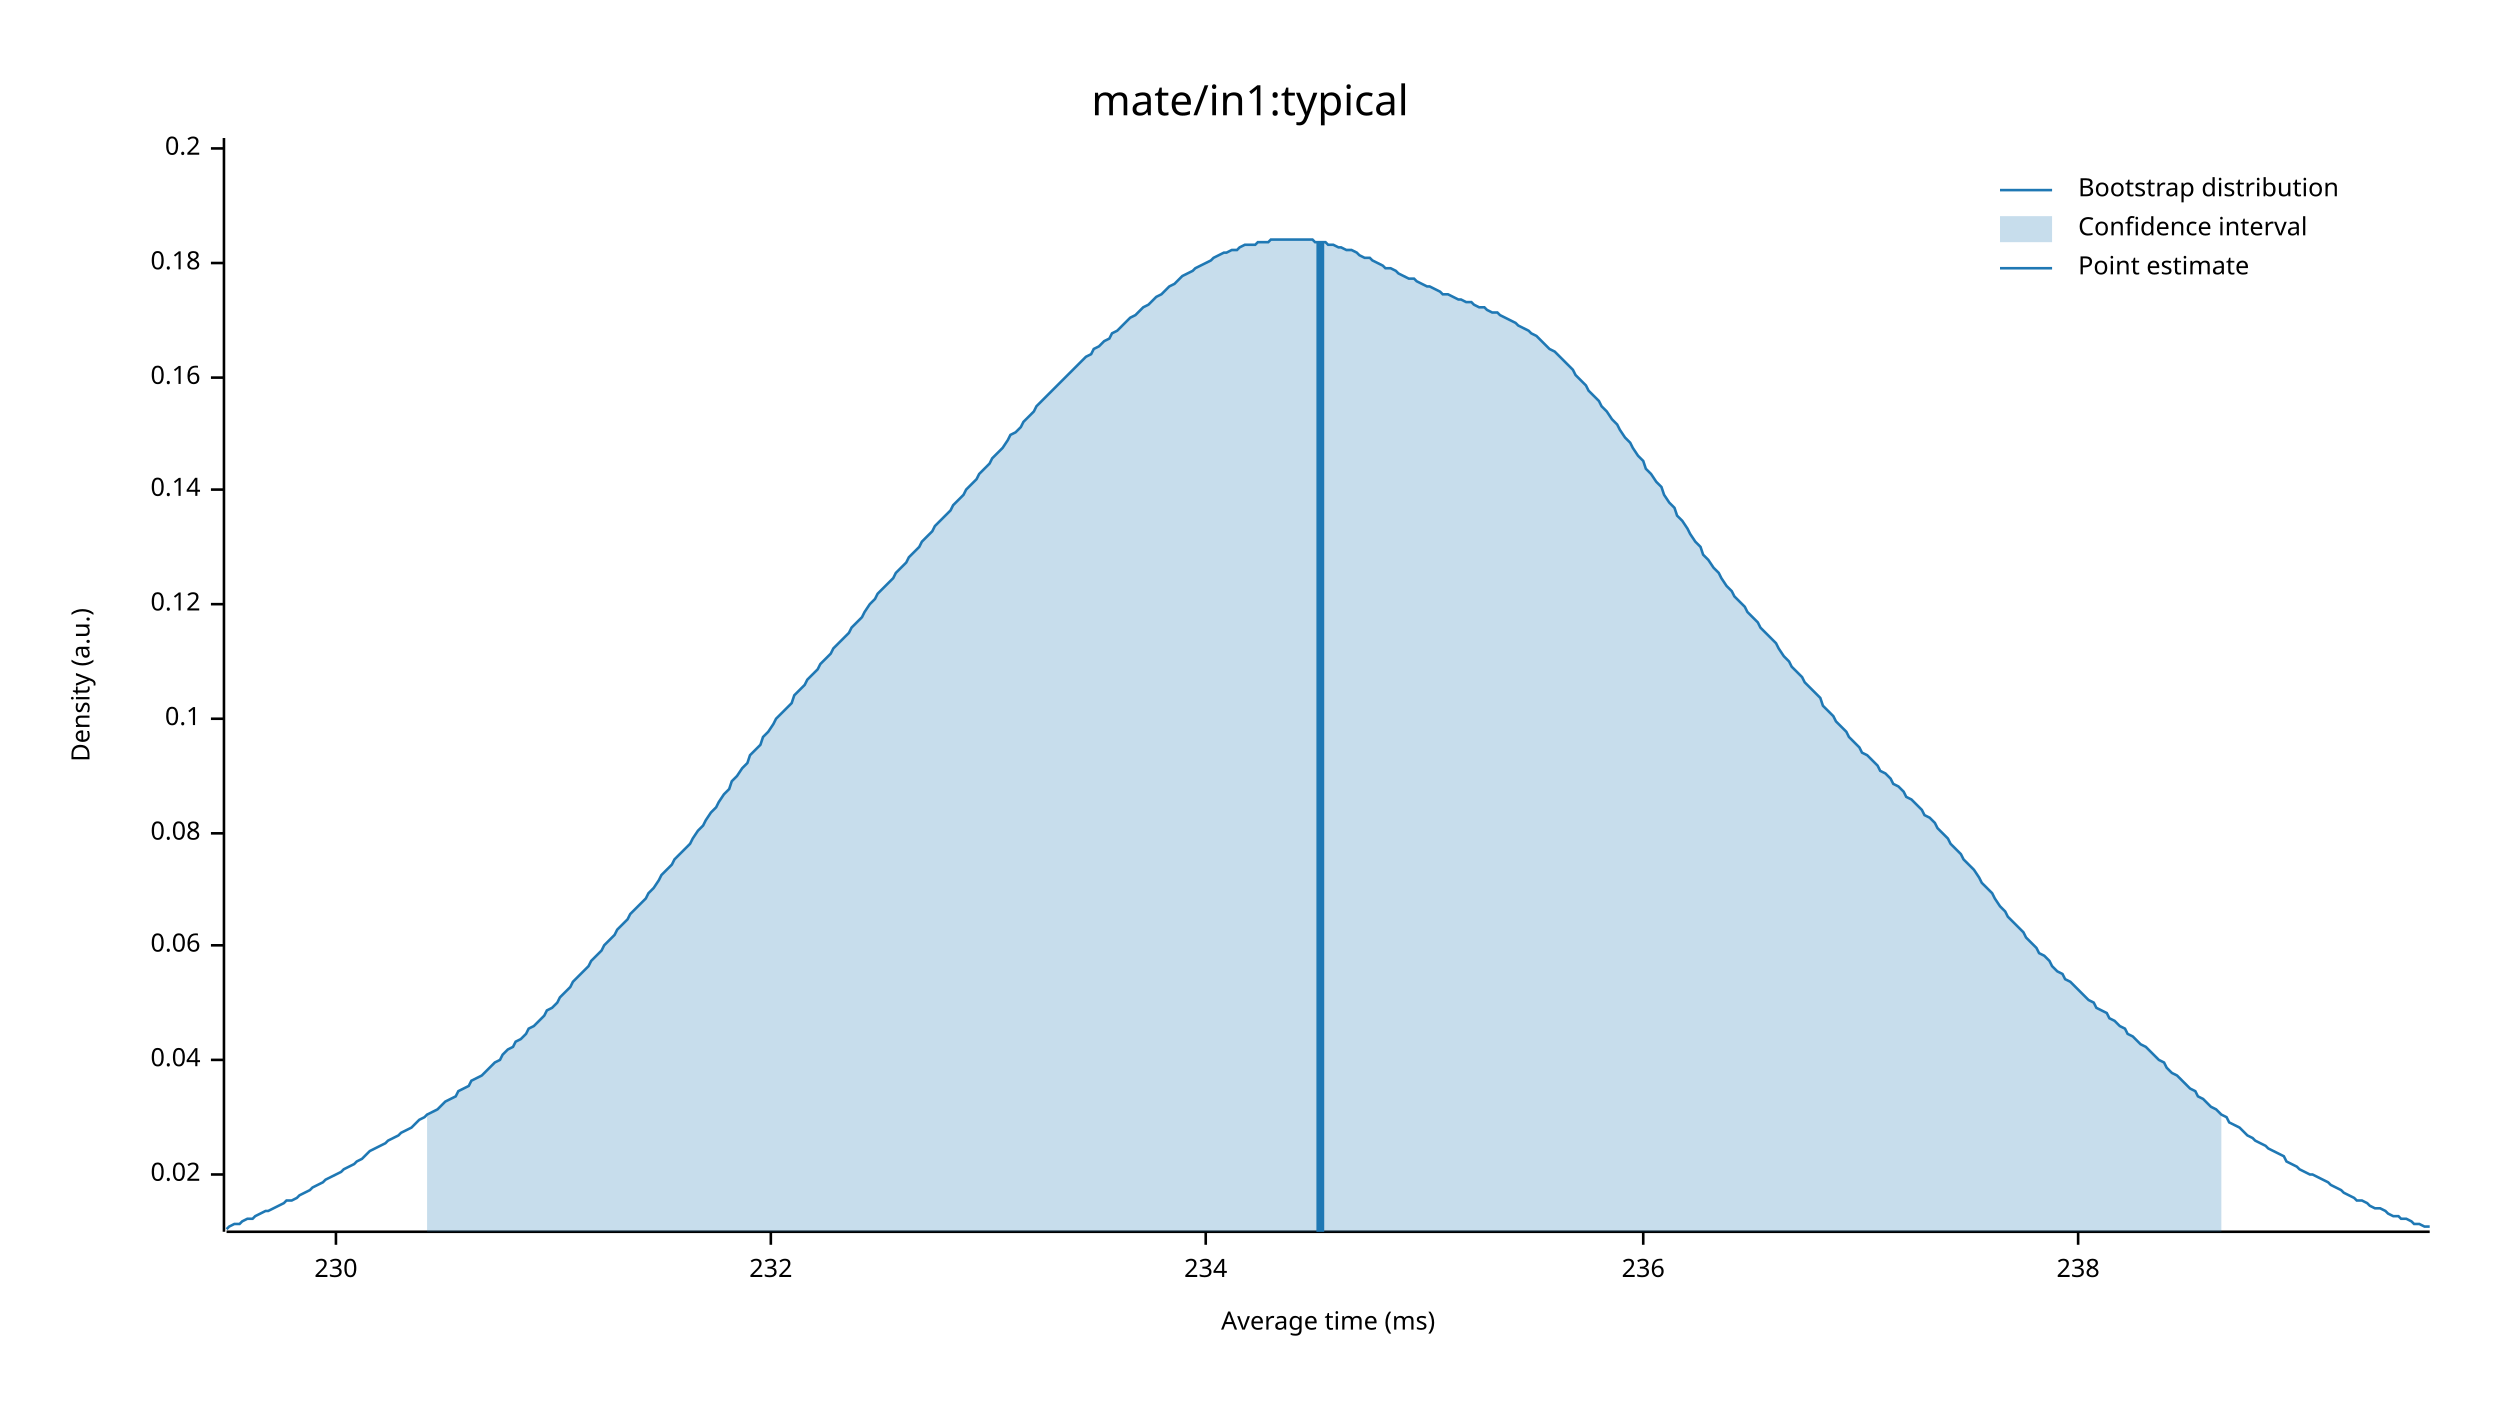
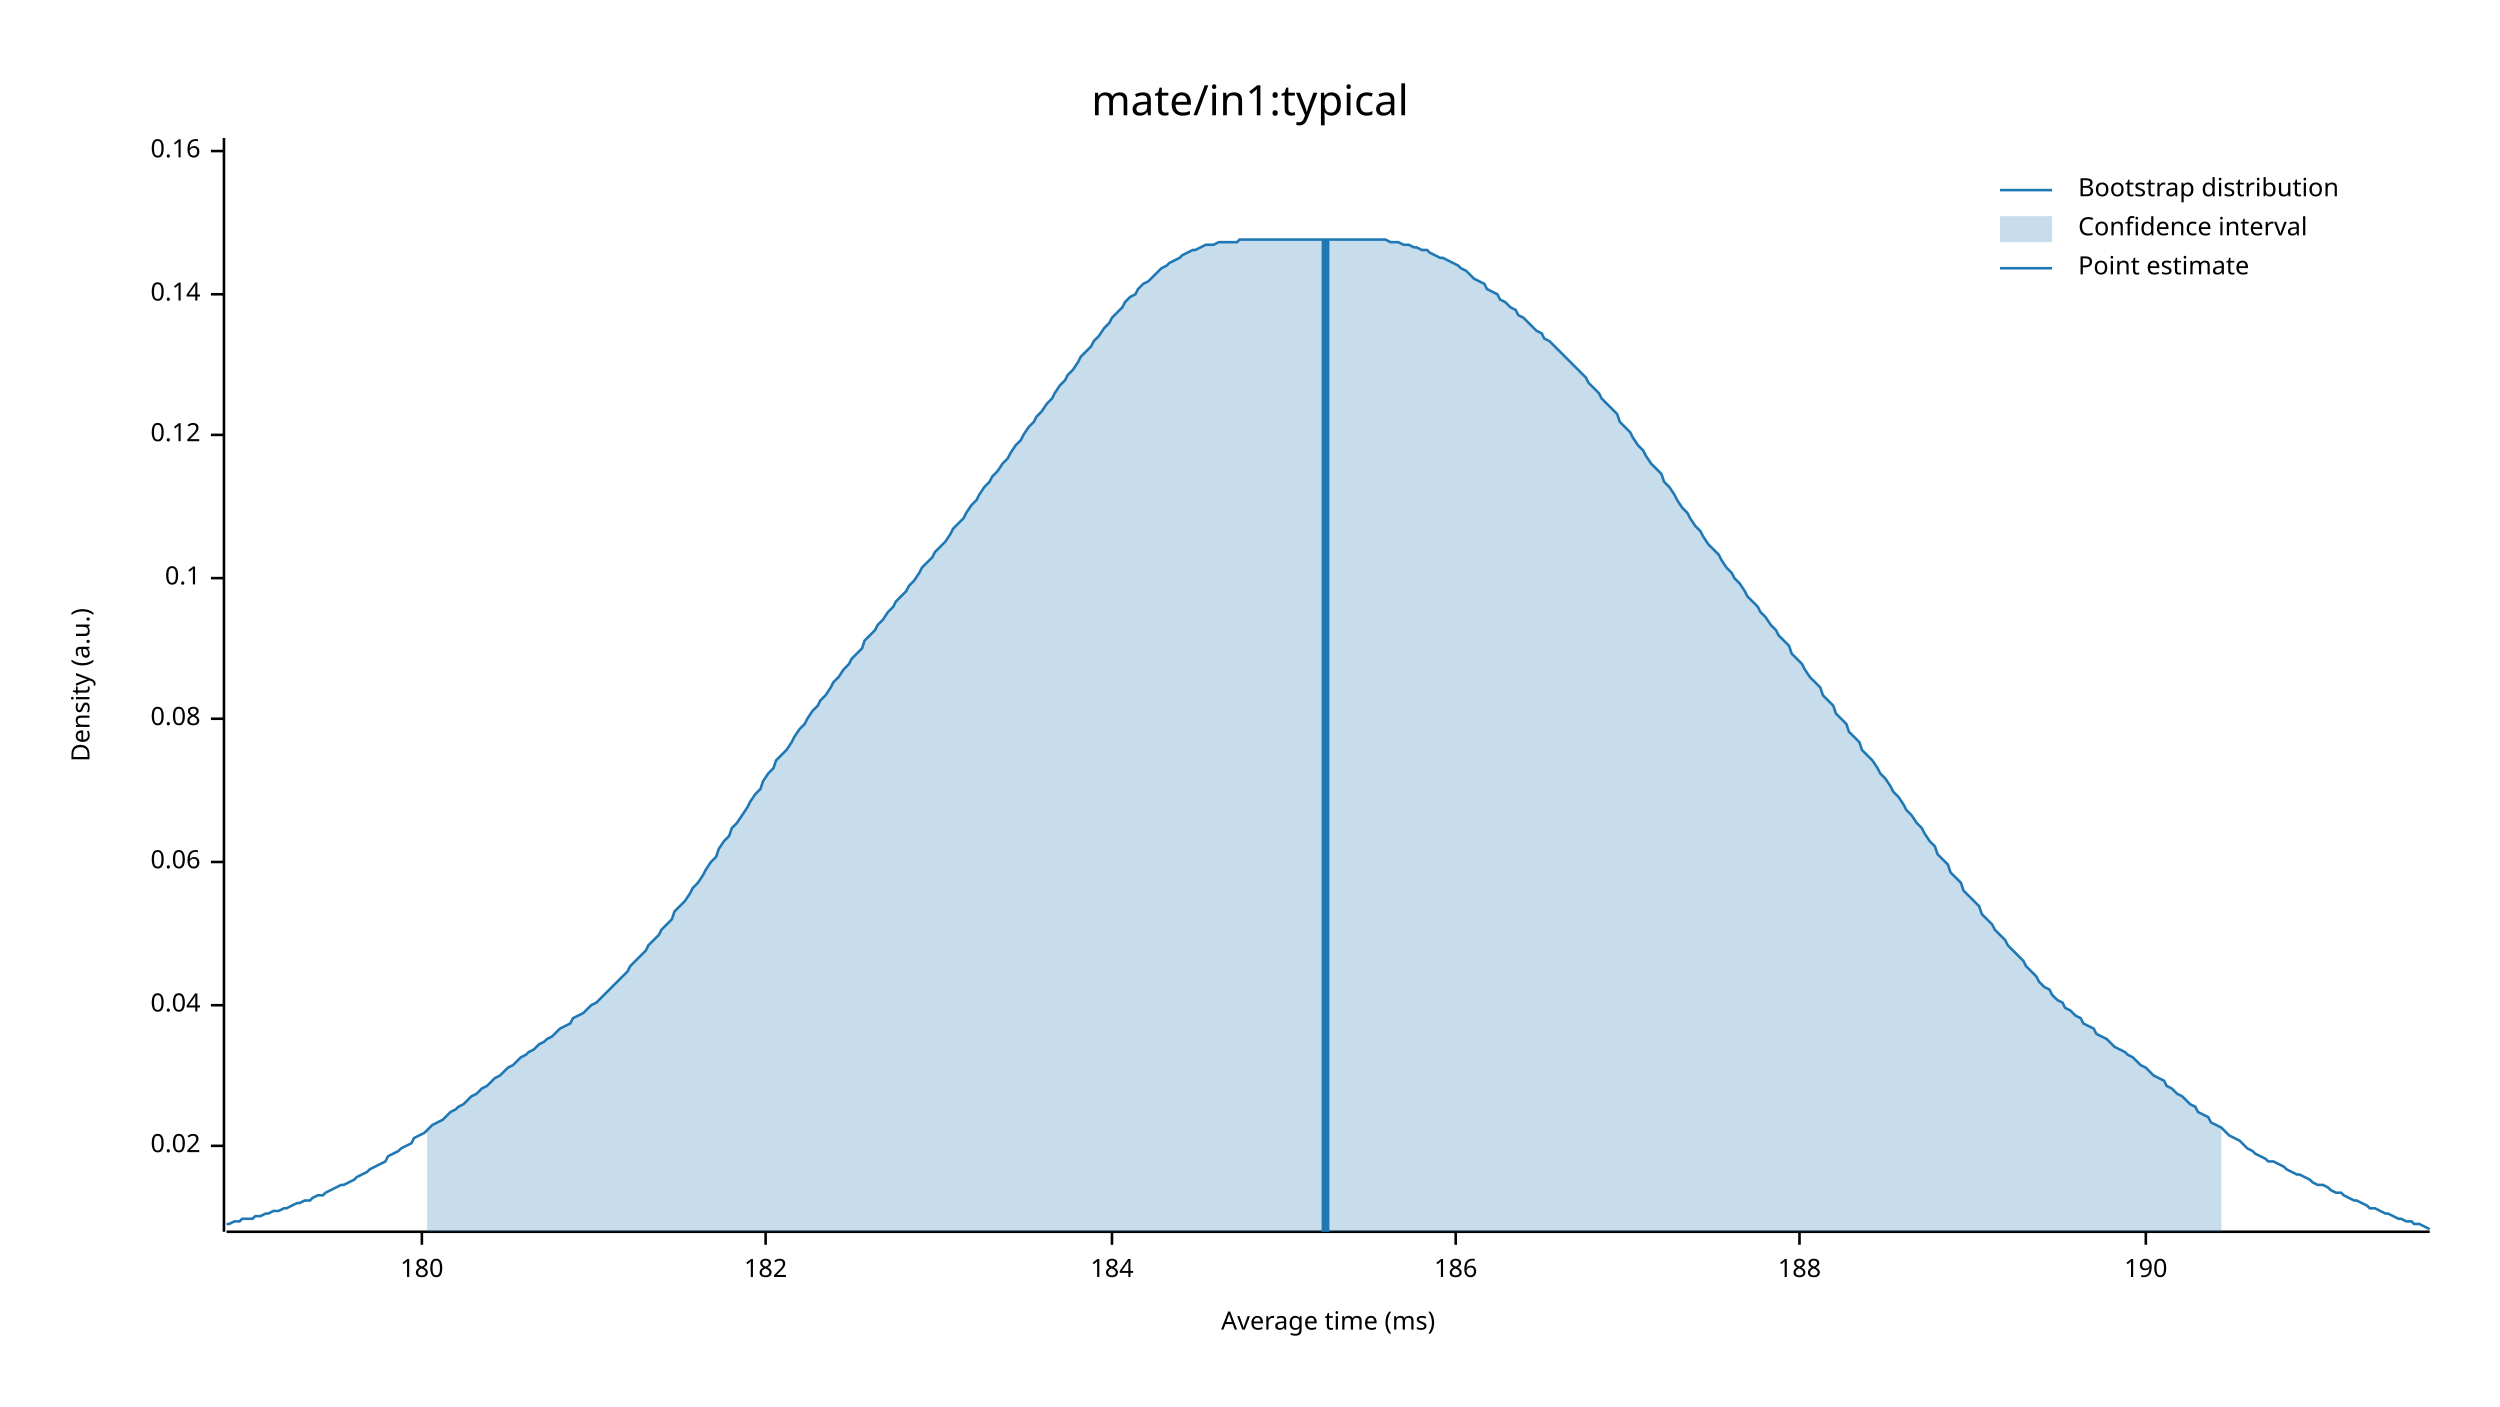
<svg xmlns="http://www.w3.org/2000/svg" width="960" height="540" viewBox="0 0 960 540">
  <text x="480" y="32" dy="0.76em" text-anchor="middle" font-family="sans-serif" font-size="16.129" opacity="1" fill="#000000">
mate/in1:typical
</text>
  <text x="27" y="263" dy="0.76em" text-anchor="middle" font-family="sans-serif" font-size="9.677" opacity="1" fill="#000000" transform="rotate(270, 27, 263)">
Density (a.u.)
</text>
  <text x="510" y="513" dy="-0.5ex" text-anchor="middle" font-family="sans-serif" font-size="9.677" opacity="1" fill="#000000">
Average time (ms)
</text>
  <polyline fill="none" opacity="1" stroke="#000000" stroke-width="1" points="86,53 86,473 " />
-   <text x="77" y="451" dy="0.5ex" text-anchor="end" font-family="sans-serif" font-size="9.677" opacity="1" fill="#000000">
+   <text x="77" y="440" dy="0.5ex" text-anchor="end" font-family="sans-serif" font-size="9.677" opacity="1" fill="#000000">
0.02
</text>
-   <polyline fill="none" opacity="1" stroke="#000000" stroke-width="1" points="81,451 86,451 " />
-   <text x="77" y="407" dy="0.5ex" text-anchor="end" font-family="sans-serif" font-size="9.677" opacity="1" fill="#000000">
+   <polyline fill="none" opacity="1" stroke="#000000" stroke-width="1" points="81,440 86,440 " />
+   <text x="77" y="386" dy="0.5ex" text-anchor="end" font-family="sans-serif" font-size="9.677" opacity="1" fill="#000000">
0.04
</text>
-   <polyline fill="none" opacity="1" stroke="#000000" stroke-width="1" points="81,407 86,407 " />
-   <text x="77" y="363" dy="0.5ex" text-anchor="end" font-family="sans-serif" font-size="9.677" opacity="1" fill="#000000">
+   <polyline fill="none" opacity="1" stroke="#000000" stroke-width="1" points="81,386 86,386 " />
+   <text x="77" y="331" dy="0.5ex" text-anchor="end" font-family="sans-serif" font-size="9.677" opacity="1" fill="#000000">
0.06
</text>
-   <polyline fill="none" opacity="1" stroke="#000000" stroke-width="1" points="81,363 86,363 " />
-   <text x="77" y="320" dy="0.5ex" text-anchor="end" font-family="sans-serif" font-size="9.677" opacity="1" fill="#000000">
+   <polyline fill="none" opacity="1" stroke="#000000" stroke-width="1" points="81,331 86,331 " />
+   <text x="77" y="276" dy="0.5ex" text-anchor="end" font-family="sans-serif" font-size="9.677" opacity="1" fill="#000000">
0.08
</text>
-   <polyline fill="none" opacity="1" stroke="#000000" stroke-width="1" points="81,320 86,320 " />
-   <text x="77" y="276" dy="0.5ex" text-anchor="end" font-family="sans-serif" font-size="9.677" opacity="1" fill="#000000">
+   <polyline fill="none" opacity="1" stroke="#000000" stroke-width="1" points="81,276 86,276 " />
+   <text x="77" y="222" dy="0.5ex" text-anchor="end" font-family="sans-serif" font-size="9.677" opacity="1" fill="#000000">
0.1
</text>
-   <polyline fill="none" opacity="1" stroke="#000000" stroke-width="1" points="81,276 86,276 " />
-   <text x="77" y="232" dy="0.5ex" text-anchor="end" font-family="sans-serif" font-size="9.677" opacity="1" fill="#000000">
+   <polyline fill="none" opacity="1" stroke="#000000" stroke-width="1" points="81,222 86,222 " />
+   <text x="77" y="167" dy="0.5ex" text-anchor="end" font-family="sans-serif" font-size="9.677" opacity="1" fill="#000000">
0.12
</text>
-   <polyline fill="none" opacity="1" stroke="#000000" stroke-width="1" points="81,232 86,232 " />
-   <text x="77" y="188" dy="0.5ex" text-anchor="end" font-family="sans-serif" font-size="9.677" opacity="1" fill="#000000">
+   <polyline fill="none" opacity="1" stroke="#000000" stroke-width="1" points="81,167 86,167 " />
+   <text x="77" y="113" dy="0.5ex" text-anchor="end" font-family="sans-serif" font-size="9.677" opacity="1" fill="#000000">
0.14
</text>
-   <polyline fill="none" opacity="1" stroke="#000000" stroke-width="1" points="81,188 86,188 " />
-   <text x="77" y="145" dy="0.5ex" text-anchor="end" font-family="sans-serif" font-size="9.677" opacity="1" fill="#000000">
+   <polyline fill="none" opacity="1" stroke="#000000" stroke-width="1" points="81,113 86,113 " />
+   <text x="77" y="58" dy="0.5ex" text-anchor="end" font-family="sans-serif" font-size="9.677" opacity="1" fill="#000000">
0.16
</text>
-   <polyline fill="none" opacity="1" stroke="#000000" stroke-width="1" points="81,145 86,145 " />
-   <text x="77" y="101" dy="0.5ex" text-anchor="end" font-family="sans-serif" font-size="9.677" opacity="1" fill="#000000">
- 0.18
+   <polyline fill="none" opacity="1" stroke="#000000" stroke-width="1" points="81,58 86,58 " />
+   <polyline fill="none" opacity="1" stroke="#000000" stroke-width="1" points="87,473 933,473 " />
+   <text x="162" y="483" dy="0.76em" text-anchor="middle" font-family="sans-serif" font-size="9.677" opacity="1" fill="#000000">
+ 180
</text>
-   <polyline fill="none" opacity="1" stroke="#000000" stroke-width="1" points="81,101 86,101 " />
-   <text x="77" y="57" dy="0.5ex" text-anchor="end" font-family="sans-serif" font-size="9.677" opacity="1" fill="#000000">
- 0.2
+   <polyline fill="none" opacity="1" stroke="#000000" stroke-width="1" points="162,473 162,478 " />
+   <text x="294" y="483" dy="0.76em" text-anchor="middle" font-family="sans-serif" font-size="9.677" opacity="1" fill="#000000">
+ 182
</text>
-   <polyline fill="none" opacity="1" stroke="#000000" stroke-width="1" points="81,57 86,57 " />
-   <polyline fill="none" opacity="1" stroke="#000000" stroke-width="1" points="87,473 933,473 " />
-   <text x="129" y="483" dy="0.76em" text-anchor="middle" font-family="sans-serif" font-size="9.677" opacity="1" fill="#000000">
- 230
+   <polyline fill="none" opacity="1" stroke="#000000" stroke-width="1" points="294,473 294,478 " />
+   <text x="427" y="483" dy="0.76em" text-anchor="middle" font-family="sans-serif" font-size="9.677" opacity="1" fill="#000000">
+ 184
</text>
-   <polyline fill="none" opacity="1" stroke="#000000" stroke-width="1" points="129,473 129,478 " />
-   <text x="296" y="483" dy="0.76em" text-anchor="middle" font-family="sans-serif" font-size="9.677" opacity="1" fill="#000000">
- 232
+   <polyline fill="none" opacity="1" stroke="#000000" stroke-width="1" points="427,473 427,478 " />
+   <text x="559" y="483" dy="0.76em" text-anchor="middle" font-family="sans-serif" font-size="9.677" opacity="1" fill="#000000">
+ 186
</text>
-   <polyline fill="none" opacity="1" stroke="#000000" stroke-width="1" points="296,473 296,478 " />
-   <text x="463" y="483" dy="0.76em" text-anchor="middle" font-family="sans-serif" font-size="9.677" opacity="1" fill="#000000">
- 234
+   <polyline fill="none" opacity="1" stroke="#000000" stroke-width="1" points="559,473 559,478 " />
+   <text x="691" y="483" dy="0.76em" text-anchor="middle" font-family="sans-serif" font-size="9.677" opacity="1" fill="#000000">
+ 188
</text>
-   <polyline fill="none" opacity="1" stroke="#000000" stroke-width="1" points="463,473 463,478 " />
-   <text x="631" y="483" dy="0.76em" text-anchor="middle" font-family="sans-serif" font-size="9.677" opacity="1" fill="#000000">
- 236
+   <polyline fill="none" opacity="1" stroke="#000000" stroke-width="1" points="691,473 691,478 " />
+   <text x="824" y="483" dy="0.76em" text-anchor="middle" font-family="sans-serif" font-size="9.677" opacity="1" fill="#000000">
+ 190
</text>
-   <polyline fill="none" opacity="1" stroke="#000000" stroke-width="1" points="631,473 631,478 " />
-   <text x="798" y="483" dy="0.76em" text-anchor="middle" font-family="sans-serif" font-size="9.677" opacity="1" fill="#000000">
- 238
- </text>
-   <polyline fill="none" opacity="1" stroke="#000000" stroke-width="1" points="798,473 798,478 " />
-   <polyline fill="none" opacity="1" stroke="#1F78B4" stroke-width="1" points="87,472 88,471 90,470 92,470 93,469 95,468 97,468 98,467 100,466 102,465 103,465 105,464 107,463 109,462 110,461 112,461 114,460 115,459 117,458 119,457 120,456 122,455 124,454 125,453 127,452 129,451 131,450 132,449 134,448 136,447 137,446 139,445 141,443 142,442 144,441 146,440 148,439 149,438 151,437 153,436 154,435 156,434 158,433 159,432 161,430 163,429 164,428 166,427 168,426 170,424 171,423 173,422 175,421 176,419 178,418 180,417 181,415 183,414 185,413 187,411 188,410 190,408 192,407 193,405 195,403 197,402 198,400 200,399 202,397 203,395 205,394 207,392 209,390 210,388 212,387 214,385 215,383 217,381 219,379 220,377 222,375 224,373 226,371 227,369 229,367 231,365 232,363 234,361 236,359 237,357 239,355 241,353 242,351 244,349 246,347 248,345 249,343 251,341 253,338 254,336 256,334 258,332 259,330 261,328 263,326 265,324 266,322 268,319 270,317 271,315 273,312 275,310 276,308 278,305 280,303 281,300 283,298 285,295 287,293 288,290 290,288 292,286 293,283 295,281 297,278 298,276 300,274 302,272 304,270 305,267 307,265 309,263 310,261 312,259 314,257 315,255 317,253 319,251 320,249 322,247 324,245 326,243 327,241 329,239 331,237 332,235 334,232 336,230 337,228 339,226 341,224 343,222 344,220 346,218 348,216 349,214 351,212 353,210 354,208 356,206 358,204 359,202 361,200 363,198 365,196 366,194 368,192 370,190 371,188 373,186 375,184 376,182 378,180 380,178 381,176 383,174 385,172 387,169 388,167 390,166 392,164 393,162 395,160 397,158 398,156 400,154 402,152 404,150 405,149 407,147 409,145 410,144 412,142 414,140 415,139 417,137 419,136 420,134 422,133 424,131 426,130 427,128 429,127 431,125 432,124 434,122 436,121 437,120 439,118 441,117 443,115 444,114 446,113 448,111 449,110 451,109 453,107 454,106 456,105 458,104 459,103 461,102 463,101 465,100 466,99 468,98 470,97 471,97 473,96 475,96 476,95 478,94 480,94 482,94 483,93 485,93 487,93 488,92 490,92 492,92 493,92 495,92 497,92 498,92 500,92 502,92 504,92 505,93 507,93 509,93 510,94 512,94 514,95 515,95 517,96 519,96 521,97 522,98 524,99 526,99 527,100 529,101 531,102 532,103 534,103 536,104 537,105 539,106 541,107 543,107 544,108 546,109 548,110 549,110 551,111 553,112 554,113 556,113 558,114 560,115 561,115 563,116 565,116 566,117 568,118 570,118 571,119 573,120 575,120 576,121 578,122 580,123 582,124 583,125 585,126 587,127 588,128 590,129 592,131 593,132 595,134 597,135 599,137 600,138 602,140 604,142 605,144 607,146 609,148 610,150 612,152 614,154 615,156 617,158 619,161 621,163 622,165 624,168 626,170 627,172 629,175 631,177 632,180 634,182 636,185 638,187 639,190 641,193 643,195 644,198 646,200 648,203 649,205 651,208 653,210 654,213 656,215 658,218 660,220 661,222 663,225 665,227 666,229 668,231 670,233 671,235 673,237 675,239 676,241 678,243 680,245 682,247 683,249 685,252 687,254 688,256 690,258 692,260 693,262 695,264 697,266 699,268 700,271 702,273 704,275 705,277 707,279 709,281 710,283 712,285 714,287 715,289 717,290 719,292 721,294 722,296 724,297 726,299 727,301 729,302 731,304 732,306 734,307 736,309 738,311 739,313 741,314 743,316 744,318 746,320 748,322 749,324 751,326 753,328 754,330 756,332 758,334 760,337 761,339 763,341 765,343 766,345 768,348 770,350 771,352 773,354 775,356 777,358 778,360 780,362 782,364 783,366 785,367 787,369 788,371 790,373 792,374 793,376 795,377 797,379 799,381 800,382 802,384 804,385 805,387 807,388 809,389 810,391 812,392 814,394 816,395 817,397 819,398 821,400 822,401 824,402 826,404 827,405 829,407 831,408 832,410 834,412 836,413 838,415 839,416 841,418 843,419 844,421 846,422 848,424 849,425 851,426 853,428 855,429 856,431 858,432 860,433 861,434 863,436 865,437 866,438 868,439 870,440 871,441 873,442 875,443 877,444 878,446 880,447 882,448 883,449 885,450 887,451 888,451 890,452 892,453 894,454 895,455 897,456 899,457 900,458 902,459 904,460 905,461 907,461 909,462 910,463 912,464 914,464 916,465 917,466 919,467 921,467 922,468 924,468 926,469 927,470 929,470 931,471 933,471 " />
-   <polygon opacity="0.25" fill="#1F78B4" points="164,428 166,427 168,426 170,424 171,423 173,422 175,421 176,419 178,418 180,417 181,415 183,414 185,413 187,411 188,410 190,408 192,407 193,405 195,403 197,402 198,400 200,399 202,397 203,395 205,394 207,392 209,390 210,388 212,387 214,385 215,383 217,381 219,379 220,377 222,375 224,373 226,371 227,369 229,367 231,365 232,363 234,361 236,359 237,357 239,355 241,353 242,351 244,349 246,347 248,345 249,343 251,341 253,338 254,336 256,334 258,332 259,330 261,328 263,326 265,324 266,322 268,319 270,317 271,315 273,312 275,310 276,308 278,305 280,303 281,300 283,298 285,295 287,293 288,290 290,288 292,286 293,283 295,281 297,278 298,276 300,274 302,272 304,270 305,267 307,265 309,263 310,261 312,259 314,257 315,255 317,253 319,251 320,249 322,247 324,245 326,243 327,241 329,239 331,237 332,235 334,232 336,230 337,228 339,226 341,224 343,222 344,220 346,218 348,216 349,214 351,212 353,210 354,208 356,206 358,204 359,202 361,200 363,198 365,196 366,194 368,192 370,190 371,188 373,186 375,184 376,182 378,180 380,178 381,176 383,174 385,172 387,169 388,167 390,166 392,164 393,162 395,160 397,158 398,156 400,154 402,152 404,150 405,149 407,147 409,145 410,144 412,142 414,140 415,139 417,137 419,136 420,134 422,133 424,131 426,130 427,128 429,127 431,125 432,124 434,122 436,121 437,120 439,118 441,117 443,115 444,114 446,113 448,111 449,110 451,109 453,107 454,106 456,105 458,104 459,103 461,102 463,101 465,100 466,99 468,98 470,97 471,97 473,96 475,96 476,95 478,94 480,94 482,94 483,93 485,93 487,93 488,92 490,92 492,92 493,92 495,92 497,92 498,92 500,92 502,92 504,92 505,93 507,93 509,93 510,94 512,94 514,95 515,95 517,96 519,96 521,97 522,98 524,99 526,99 527,100 529,101 531,102 532,103 534,103 536,104 537,105 539,106 541,107 543,107 544,108 546,109 548,110 549,110 551,111 553,112 554,113 556,113 558,114 560,115 561,115 563,116 565,116 566,117 568,118 570,118 571,119 573,120 575,120 576,121 578,122 580,123 582,124 583,125 585,126 587,127 588,128 590,129 592,131 593,132 595,134 597,135 599,137 600,138 602,140 604,142 605,144 607,146 609,148 610,150 612,152 614,154 615,156 617,158 619,161 621,163 622,165 624,168 626,170 627,172 629,175 631,177 632,180 634,182 636,185 638,187 639,190 641,193 643,195 644,198 646,200 648,203 649,205 651,208 653,210 654,213 656,215 658,218 660,220 661,222 663,225 665,227 666,229 668,231 670,233 671,235 673,237 675,239 676,241 678,243 680,245 682,247 683,249 685,252 687,254 688,256 690,258 692,260 693,262 695,264 697,266 699,268 700,271 702,273 704,275 705,277 707,279 709,281 710,283 712,285 714,287 715,289 717,290 719,292 721,294 722,296 724,297 726,299 727,301 729,302 731,304 732,306 734,307 736,309 738,311 739,313 741,314 743,316 744,318 746,320 748,322 749,324 751,326 753,328 754,330 756,332 758,334 760,337 761,339 763,341 765,343 766,345 768,348 770,350 771,352 773,354 775,356 777,358 778,360 780,362 782,364 783,366 785,367 787,369 788,371 790,373 792,374 793,376 795,377 797,379 799,381 800,382 802,384 804,385 805,387 807,388 809,389 810,391 812,392 814,394 816,395 817,397 819,398 821,400 822,401 824,402 826,404 827,405 829,407 831,408 832,410 834,412 836,413 838,415 839,416 841,418 843,419 844,421 846,422 848,424 849,425 851,426 853,428 853,473 164,473 " />
-   <polyline fill="none" opacity="1" stroke="#1F78B4" stroke-width="3" points="507,473 507,93 " />
+   <polyline fill="none" opacity="1" stroke="#000000" stroke-width="1" points="824,473 824,478 " />
+   <polyline fill="none" opacity="1" stroke="#1F78B4" stroke-width="1" points="87,470 88,470 90,469 92,469 93,468 95,468 97,468 98,467 100,467 102,466 103,466 105,465 107,465 109,464 110,464 112,463 114,462 115,462 117,461 119,461 120,460 122,459 124,459 125,458 127,457 129,456 131,455 132,455 134,454 136,453 137,452 139,451 141,450 142,449 144,448 146,447 148,446 149,444 151,443 153,442 154,441 156,440 158,439 159,437 161,436 163,435 164,434 166,432 168,431 170,430 171,429 173,427 175,426 176,425 178,424 180,422 181,421 183,420 185,418 187,417 188,416 190,414 192,413 193,412 195,410 197,409 198,408 200,406 202,405 203,404 205,403 207,401 209,400 210,399 212,398 214,396 215,395 217,394 219,393 220,391 222,390 224,389 226,387 227,386 229,385 231,383 232,382 234,380 236,378 237,377 239,375 241,373 242,371 244,369 246,367 248,365 249,363 251,361 253,359 254,357 256,355 258,353 259,350 261,348 263,346 265,343 266,341 268,339 270,336 271,334 273,331 275,329 276,326 278,323 280,321 281,318 283,316 285,313 287,310 288,308 290,305 292,303 293,300 295,297 297,295 298,292 300,290 302,288 304,285 305,283 307,280 309,278 310,276 312,273 314,271 315,269 317,267 319,264 320,262 322,260 324,257 326,255 327,253 329,251 331,249 332,246 334,244 336,242 337,240 339,238 341,235 343,233 344,231 346,229 348,227 349,225 351,223 353,220 354,218 356,216 358,214 359,212 361,210 363,208 365,205 366,203 368,201 370,199 371,197 373,194 375,192 376,190 378,187 380,185 381,183 383,181 385,178 387,176 388,174 390,171 392,169 393,167 395,164 397,162 398,160 400,158 402,155 404,153 405,151 407,148 409,146 410,144 412,142 414,139 415,137 417,135 419,133 420,131 422,129 424,126 426,124 427,122 429,120 431,118 432,116 434,114 436,113 437,111 439,109 441,108 443,106 444,105 446,103 448,102 449,101 451,100 453,99 454,98 456,97 458,96 459,96 461,95 463,94 465,94 466,94 468,93 470,93 471,93 473,93 475,93 476,92 478,92 480,92 482,92 483,92 485,92 487,92 488,92 490,92 492,92 493,92 495,92 497,92 498,92 500,92 502,92 504,92 505,92 507,92 509,92 510,92 512,92 514,92 515,92 517,92 519,92 521,92 522,92 524,92 526,92 527,92 529,92 531,92 532,92 534,93 536,93 537,93 539,94 541,94 543,95 544,95 546,96 548,96 549,97 551,98 553,99 554,99 556,100 558,101 560,102 561,103 563,104 565,106 566,107 568,108 570,109 571,111 573,112 575,113 576,115 578,116 580,118 582,119 583,121 585,122 587,124 588,125 590,127 592,128 593,130 595,131 597,133 599,135 600,136 602,138 604,140 605,141 607,143 609,145 610,147 612,149 614,151 615,153 617,155 619,157 621,159 622,162 624,164 626,166 627,168 629,171 631,173 632,175 634,178 636,180 638,182 639,185 641,187 643,190 644,192 646,195 648,197 649,199 651,202 653,204 654,206 656,209 658,211 660,213 661,215 663,218 665,220 666,222 668,224 670,227 671,229 673,231 675,233 676,235 678,237 680,240 682,242 683,244 685,246 687,248 688,251 690,253 692,255 693,257 695,260 697,262 699,264 700,267 702,269 704,271 705,274 707,276 709,278 710,281 712,283 714,285 715,288 717,290 719,292 721,295 722,297 724,299 726,302 727,304 729,306 731,309 732,311 734,313 736,316 738,318 739,320 741,323 743,325 744,328 746,330 748,332 749,335 751,337 753,339 754,342 756,344 758,346 760,348 761,351 763,353 765,355 766,357 768,359 770,361 771,363 773,365 775,367 777,369 778,371 780,373 782,375 783,377 785,379 787,380 788,382 790,384 792,385 793,387 795,388 797,390 799,391 800,393 802,394 804,395 805,397 807,398 809,399 810,400 812,402 814,403 816,404 817,405 819,406 821,408 822,409 824,410 826,412 827,413 829,414 831,415 832,417 834,418 836,420 838,421 839,422 841,424 843,425 844,427 846,428 848,429 849,431 851,432 853,433 855,435 856,436 858,437 860,438 861,439 863,441 865,442 866,443 868,444 870,445 871,446 873,446 875,447 877,448 878,449 880,450 882,451 883,451 885,452 887,453 888,454 890,455 892,455 894,456 895,457 897,458 899,458 900,459 902,460 904,461 905,461 907,462 909,463 910,464 912,464 914,465 916,466 917,466 919,467 921,468 922,468 924,469 926,469 927,470 929,470 931,471 933,472 " />
+   <polygon opacity="0.25" fill="#1F78B4" points="164,434 166,432 168,431 170,430 171,429 173,427 175,426 176,425 178,424 180,422 181,421 183,420 185,418 187,417 188,416 190,414 192,413 193,412 195,410 197,409 198,408 200,406 202,405 203,404 205,403 207,401 209,400 210,399 212,398 214,396 215,395 217,394 219,393 220,391 222,390 224,389 226,387 227,386 229,385 231,383 232,382 234,380 236,378 237,377 239,375 241,373 242,371 244,369 246,367 248,365 249,363 251,361 253,359 254,357 256,355 258,353 259,350 261,348 263,346 265,343 266,341 268,339 270,336 271,334 273,331 275,329 276,326 278,323 280,321 281,318 283,316 285,313 287,310 288,308 290,305 292,303 293,300 295,297 297,295 298,292 300,290 302,288 304,285 305,283 307,280 309,278 310,276 312,273 314,271 315,269 317,267 319,264 320,262 322,260 324,257 326,255 327,253 329,251 331,249 332,246 334,244 336,242 337,240 339,238 341,235 343,233 344,231 346,229 348,227 349,225 351,223 353,220 354,218 356,216 358,214 359,212 361,210 363,208 365,205 366,203 368,201 370,199 371,197 373,194 375,192 376,190 378,187 380,185 381,183 383,181 385,178 387,176 388,174 390,171 392,169 393,167 395,164 397,162 398,160 400,158 402,155 404,153 405,151 407,148 409,146 410,144 412,142 414,139 415,137 417,135 419,133 420,131 422,129 424,126 426,124 427,122 429,120 431,118 432,116 434,114 436,113 437,111 439,109 441,108 443,106 444,105 446,103 448,102 449,101 451,100 453,99 454,98 456,97 458,96 459,96 461,95 463,94 465,94 466,94 468,93 470,93 471,93 473,93 475,93 476,92 478,92 480,92 482,92 483,92 485,92 487,92 488,92 490,92 492,92 493,92 495,92 497,92 498,92 500,92 502,92 504,92 505,92 507,92 509,92 510,92 512,92 514,92 515,92 517,92 519,92 521,92 522,92 524,92 526,92 527,92 529,92 531,92 532,92 534,93 536,93 537,93 539,94 541,94 543,95 544,95 546,96 548,96 549,97 551,98 553,99 554,99 556,100 558,101 560,102 561,103 563,104 565,106 566,107 568,108 570,109 571,111 573,112 575,113 576,115 578,116 580,118 582,119 583,121 585,122 587,124 588,125 590,127 592,128 593,130 595,131 597,133 599,135 600,136 602,138 604,140 605,141 607,143 609,145 610,147 612,149 614,151 615,153 617,155 619,157 621,159 622,162 624,164 626,166 627,168 629,171 631,173 632,175 634,178 636,180 638,182 639,185 641,187 643,190 644,192 646,195 648,197 649,199 651,202 653,204 654,206 656,209 658,211 660,213 661,215 663,218 665,220 666,222 668,224 670,227 671,229 673,231 675,233 676,235 678,237 680,240 682,242 683,244 685,246 687,248 688,251 690,253 692,255 693,257 695,260 697,262 699,264 700,267 702,269 704,271 705,274 707,276 709,278 710,281 712,283 714,285 715,288 717,290 719,292 721,295 722,297 724,299 726,302 727,304 729,306 731,309 732,311 734,313 736,316 738,318 739,320 741,323 743,325 744,328 746,330 748,332 749,335 751,337 753,339 754,342 756,344 758,346 760,348 761,351 763,353 765,355 766,357 768,359 770,361 771,363 773,365 775,367 777,369 778,371 780,373 782,375 783,377 785,379 787,380 788,382 790,384 792,385 793,387 795,388 797,390 799,391 800,393 802,394 804,395 805,397 807,398 809,399 810,400 812,402 814,403 816,404 817,405 819,406 821,408 822,409 824,410 826,412 827,413 829,414 831,415 832,417 834,418 836,420 838,421 839,422 841,424 843,425 844,427 846,428 848,429 849,431 851,432 853,433 853,473 164,473 " />
+   <polyline fill="none" opacity="1" stroke="#1F78B4" stroke-width="3" points="509,473 509,92 " />
  <text x="798" y="68" dy="0.76em" text-anchor="start" font-family="sans-serif" font-size="9.677" opacity="1" fill="#000000">
Bootstrap distribution
</text>
  <text x="798" y="83" dy="0.76em" text-anchor="start" font-family="sans-serif" font-size="9.677" opacity="1" fill="#000000">
Confidence interval
</text>
  <text x="798" y="98" dy="0.76em" text-anchor="start" font-family="sans-serif" font-size="9.677" opacity="1" fill="#000000">
Point estimate
</text>
  <polyline fill="none" opacity="1" stroke="#1F78B4" stroke-width="1" points="768,73 788,73 " />
  <rect x="768" y="83" width="20" height="10" opacity="0.25" fill="#1F78B4" stroke="none" />
  <polyline fill="none" opacity="1" stroke="#1F78B4" stroke-width="1" points="768,103 788,103 " />
</svg>
